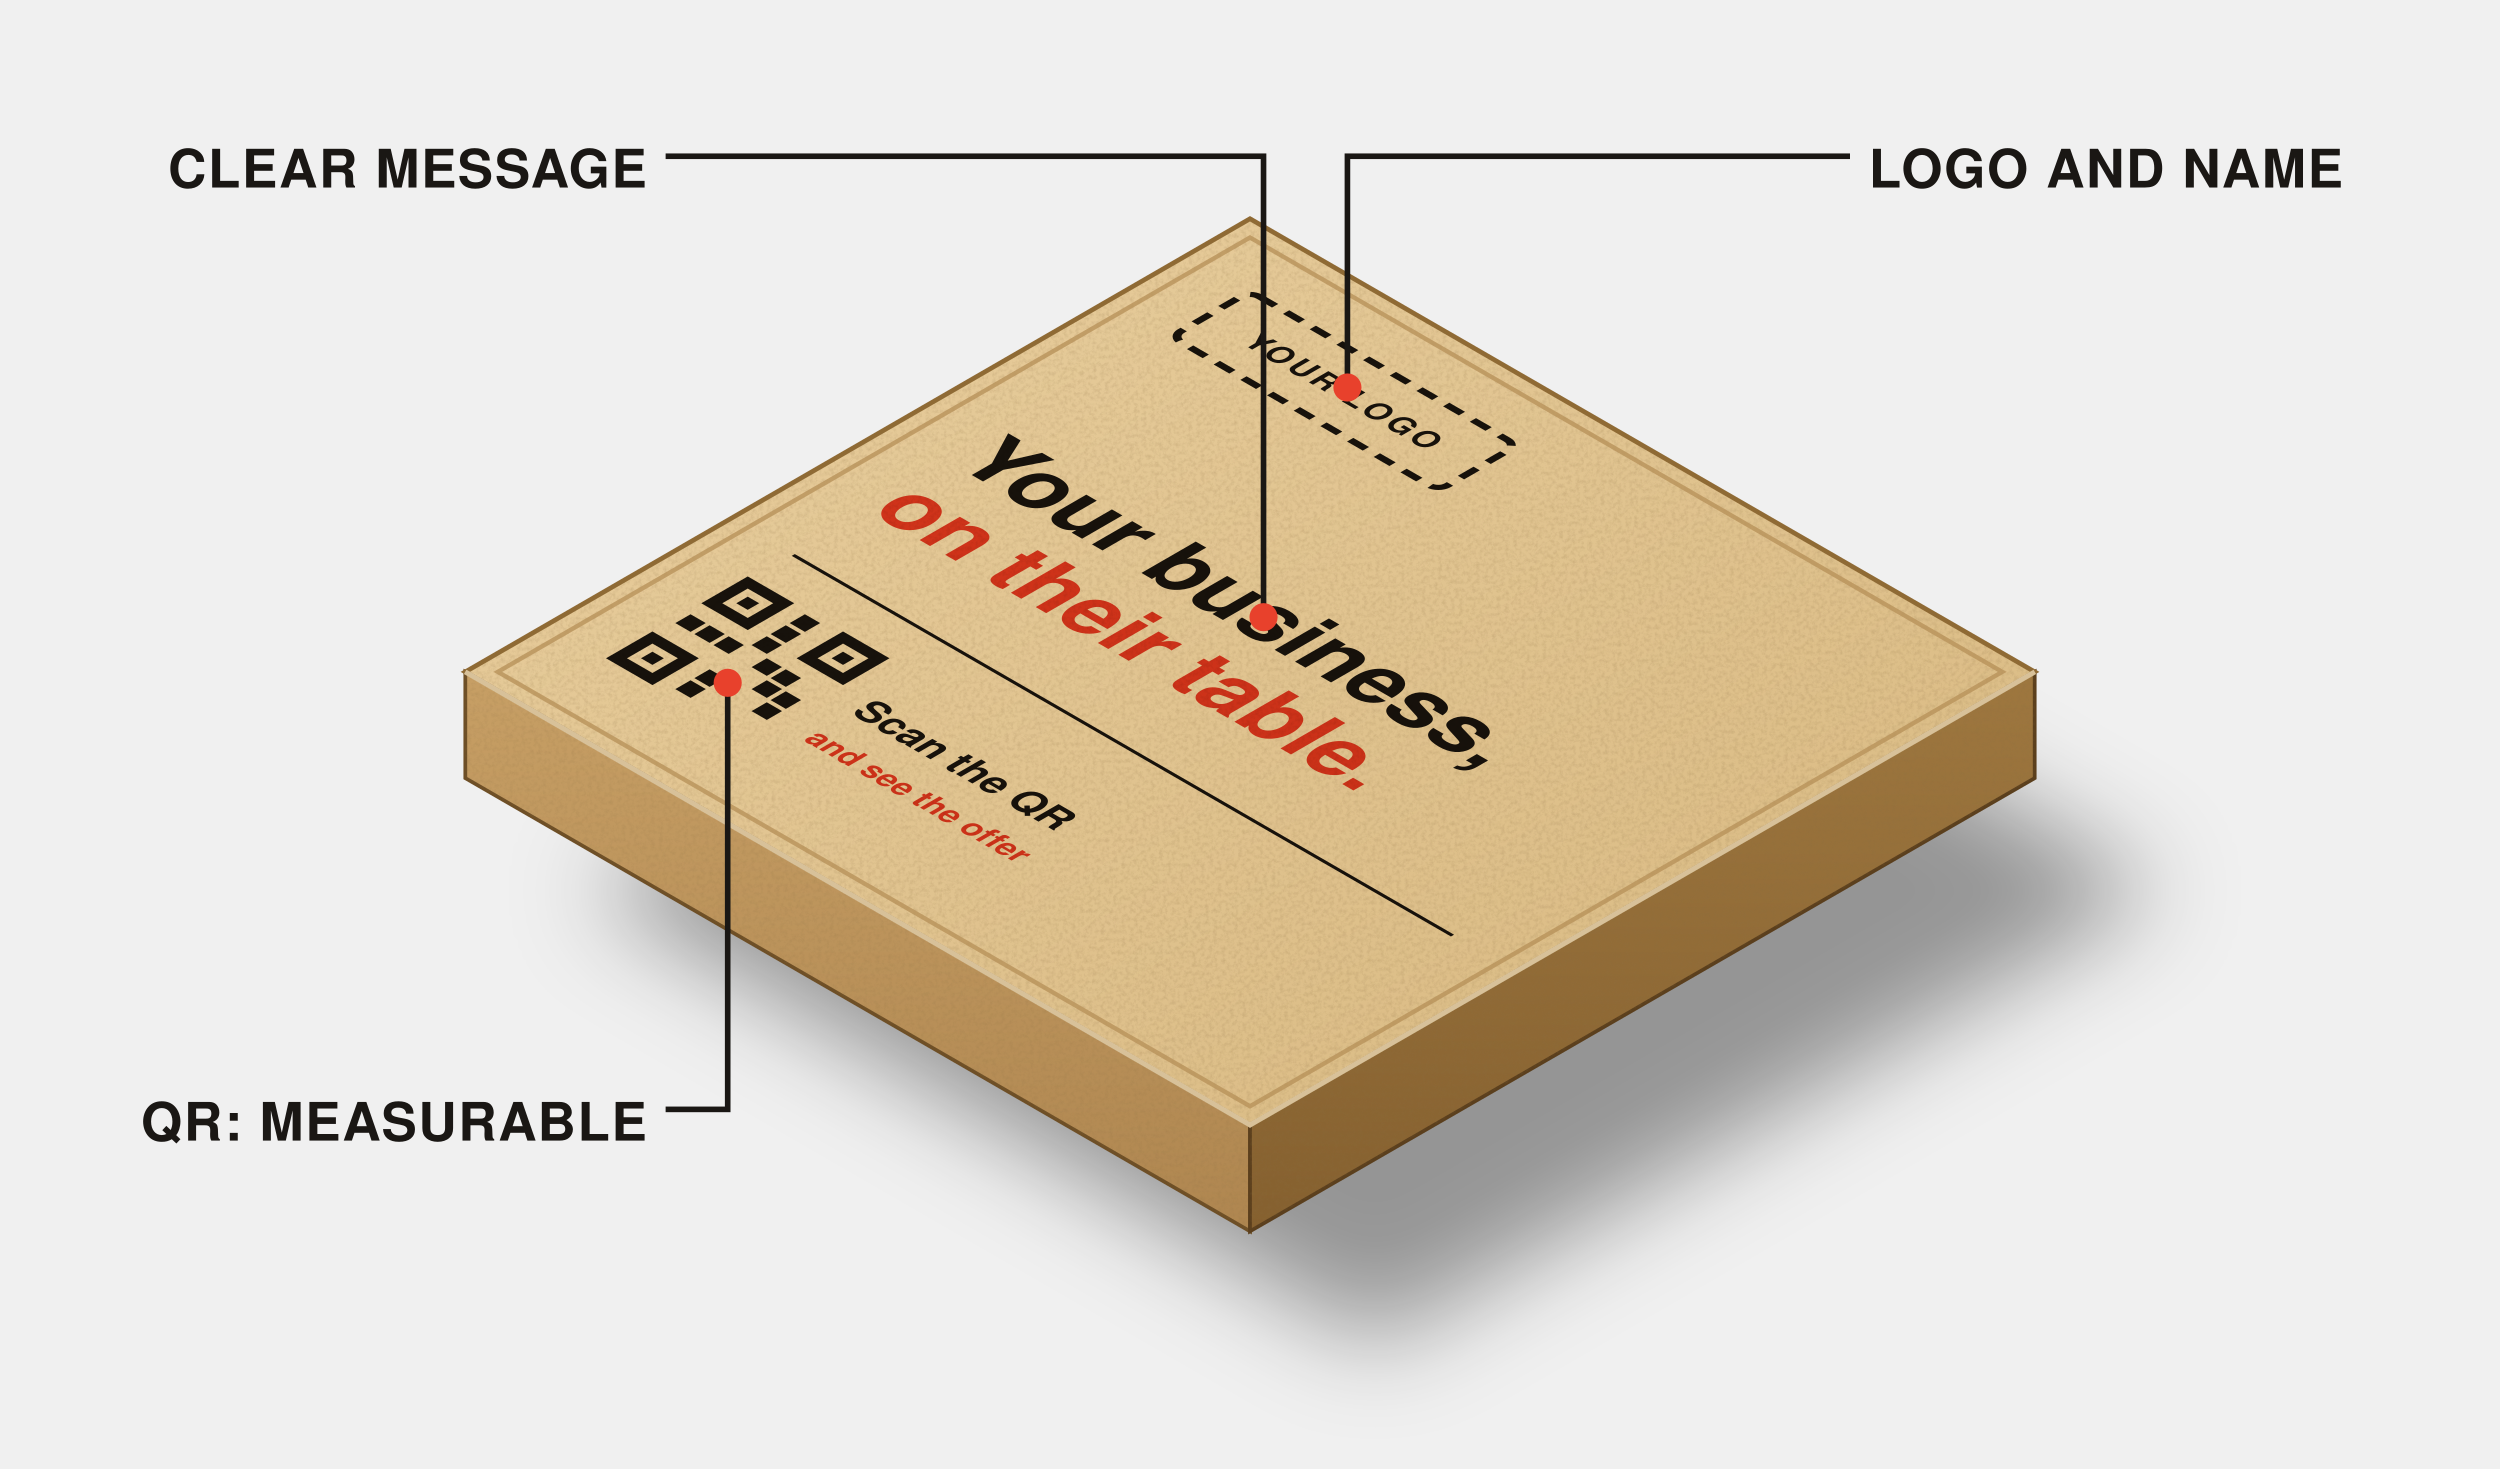
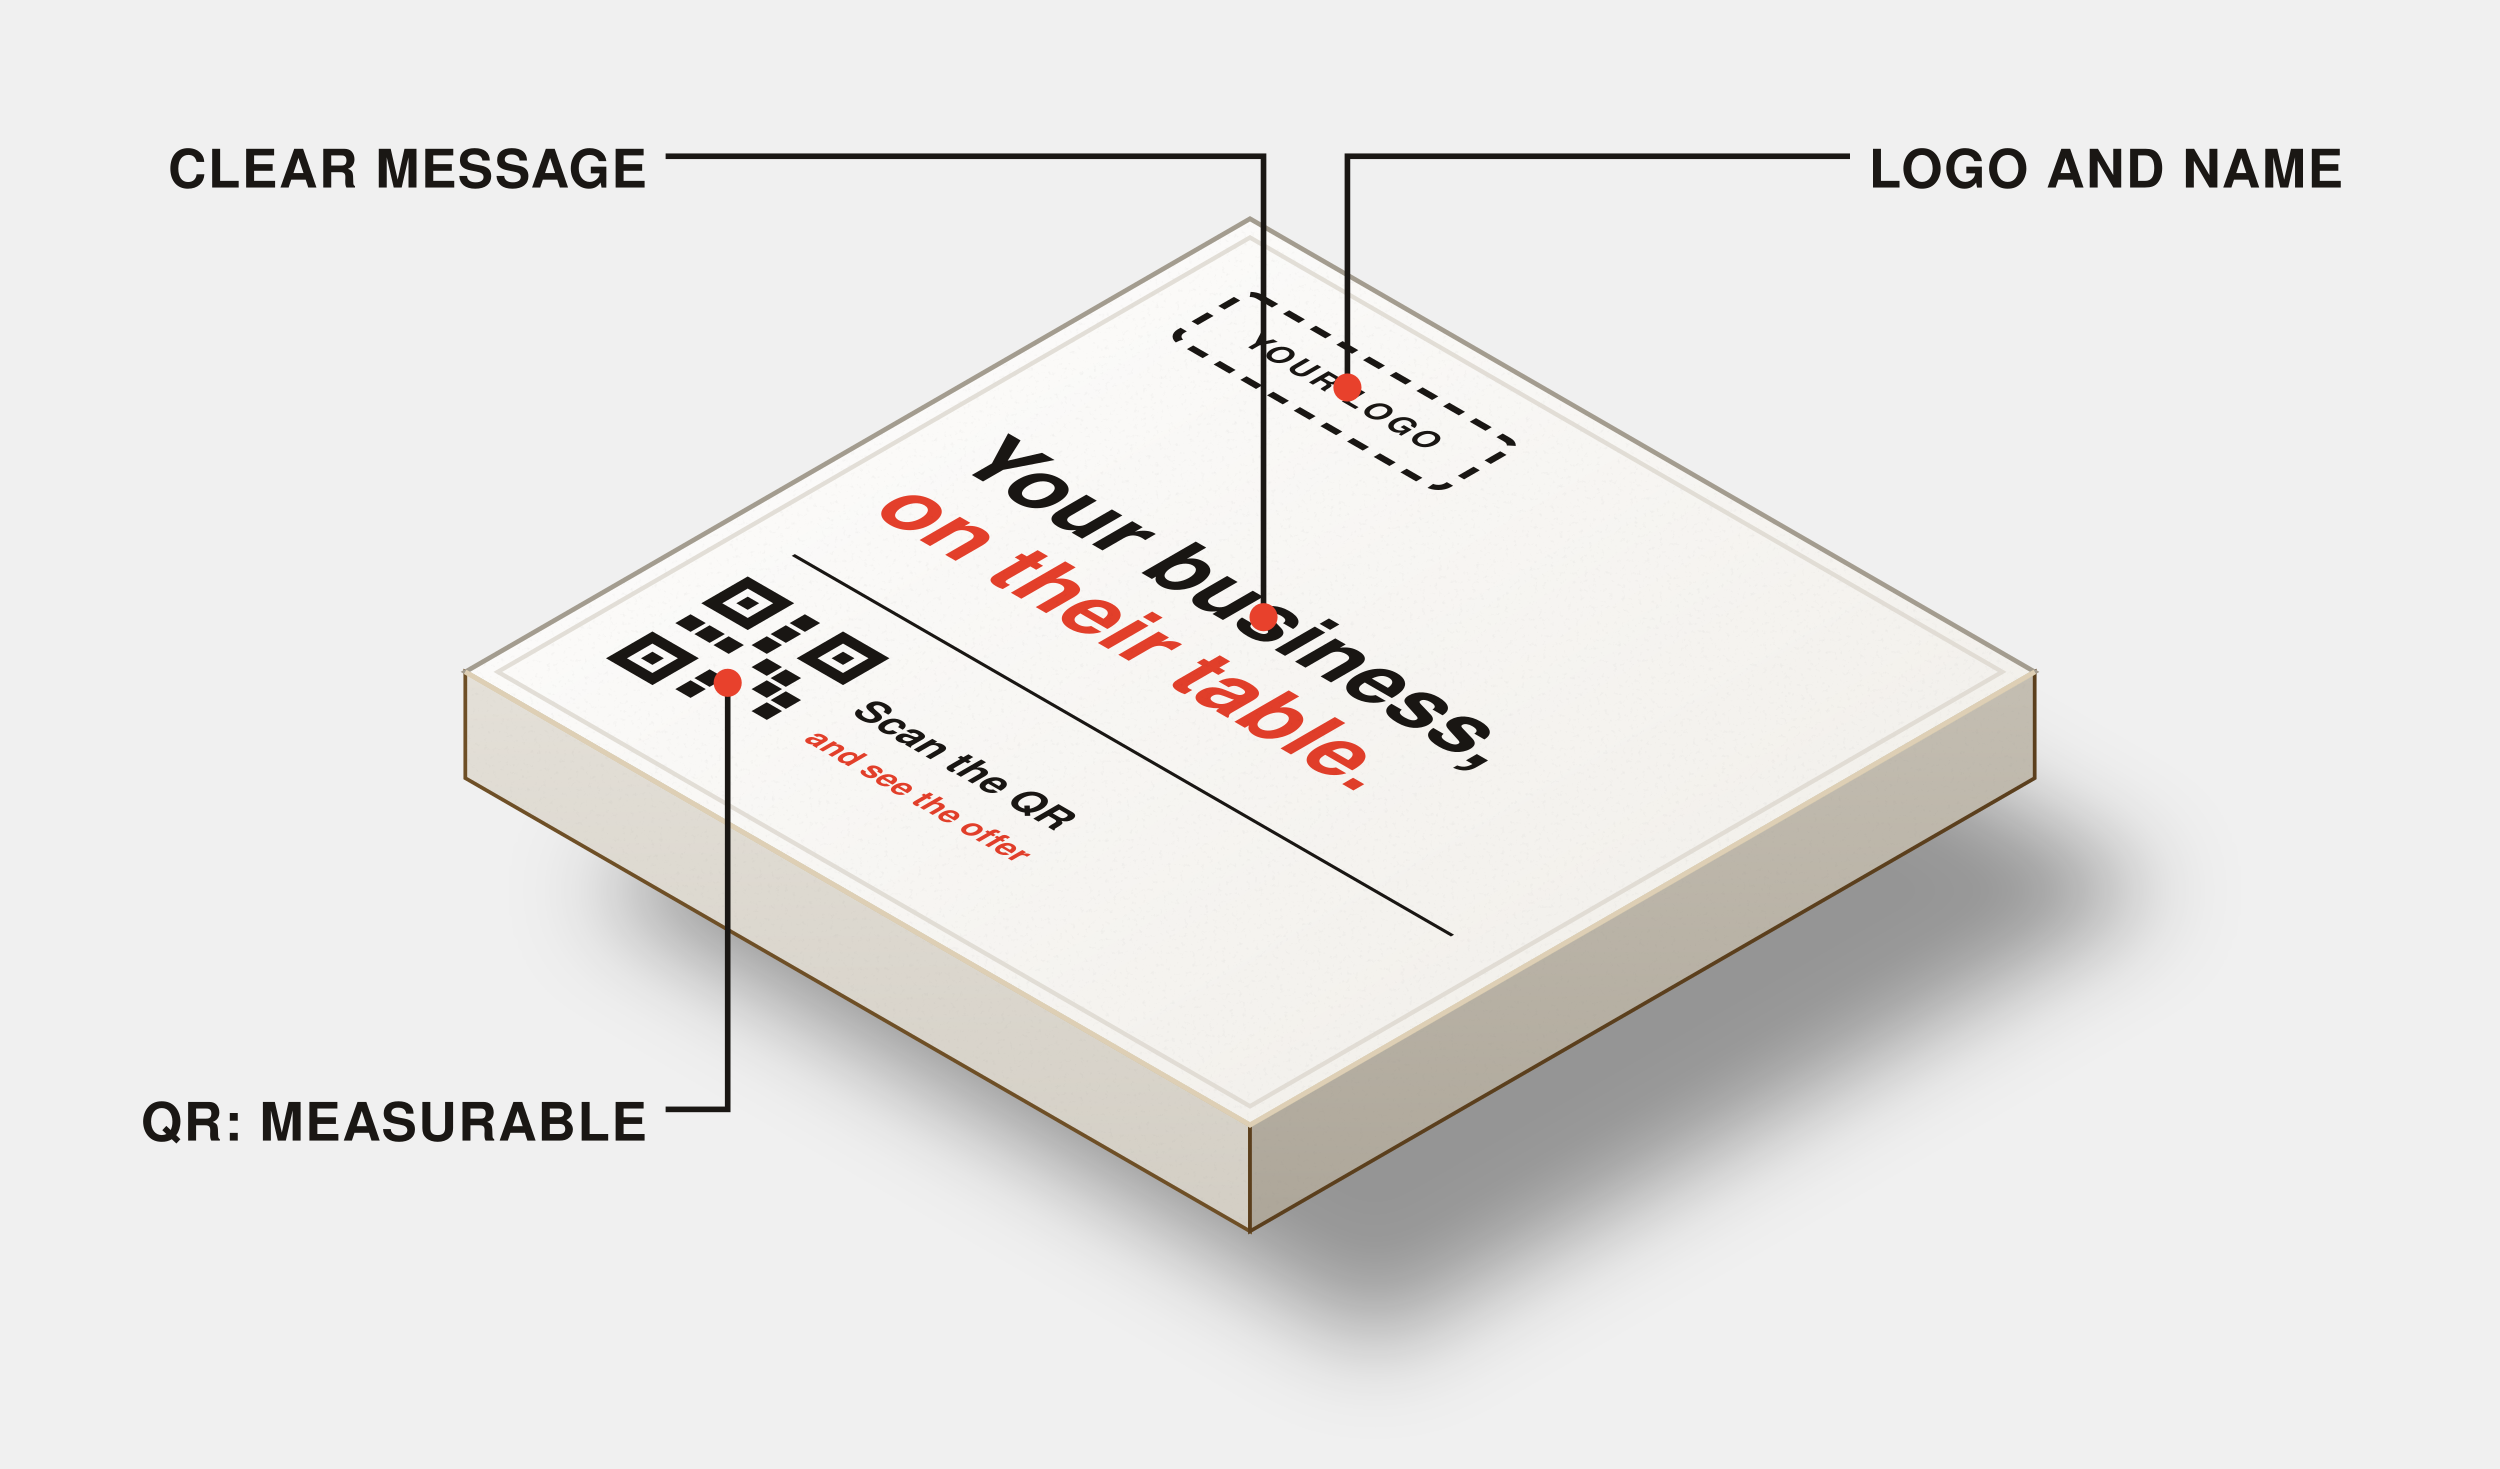
<svg xmlns="http://www.w3.org/2000/svg" viewBox="0 40 800 470" width="800" height="470">
  <defs>
    <filter id="grain" x="0" y="0" width="100%" height="100%">
      <feTurbulence type="fractalNoise" baseFrequency=".75" numOctaves="3" seed="7" result="n" />
-       <feColorMatrix in="n" values="0 0 0 0 .25 0 0 0 0 .15 0 0 0 0 .05 0 0 0 .9 -.35" result="g" />
+       <feColorMatrix in="n" values="0 0 0 0 .2 0 0 0 0 .2 0 0 0 0 .2 0 0 0 .5 -.3" result="g" />
      <feComposite in="g" in2="SourceAlpha" operator="in" />
    </filter>
    <filter id="blur" x="-30%" y="-30%" width="160%" height="160%">
      <feGaussianBlur stdDeviation="16" />
    </filter>
    <filter id="blur2" x="-30%" y="-30%" width="160%" height="160%">
      <feGaussianBlur stdDeviation="6" />
    </filter>
    <linearGradient id="gt" x1="0" y1="0" x2="1" y2="1">
-       <stop offset="0" stop-color="#E9CF9F" />
-       <stop offset="1" stop-color="#D8B880" />
+       <stop offset="0" stop-color="#FFFFFF" />
+       <stop offset="1" stop-color="#EFECE6" />
    </linearGradient>
    <linearGradient id="gl" x1="0" y1="0" x2="0" y2="1">
-       <stop offset="0" stop-color="#C79F65" />
-       <stop offset="1" stop-color="#AF8650" />
+       <stop offset="0" stop-color="#E4E0D8" />
+       <stop offset="1" stop-color="#D3CEC4" />
    </linearGradient>
    <linearGradient id="gr" x1="0" y1="0" x2="0" y2="1">
-       <stop offset="0" stop-color="#9E773F" />
-       <stop offset="1" stop-color="#85602F" />
+       <stop offset="0" stop-color="#C4BEB2" />
+       <stop offset="1" stop-color="#ADA699" />
    </linearGradient>
    <radialGradient id="bgA" cx=".5" cy=".45" r=".75">
      <stop offset="0" stop-color="#F4EFE6" />
      <stop offset="1" stop-color="#D9D1C3" />
    </radialGradient>
    <radialGradient id="bgB" cx=".5" cy=".45" r=".8">
      <stop offset="0" stop-color="#4a443d" />
      <stop offset="1" stop-color="#1d1a17" />
    </radialGradient>
    <linearGradient id="wood" x1="0" y1="0" x2="1" y2="0">
      <stop offset="0" stop-color="#3b2f25" />
      <stop offset=".5" stop-color="#4a3a2c" />
      <stop offset="1" stop-color="#352a21" />
    </linearGradient>
  </defs>
  <polygon points="440.0,180.0 691.1,325.0 440.0,470.0 188.9,325.0" fill="#000" opacity=".38" filter="url(#blur)" />
  <polygon points="148.9,255.0 400.0,400.0 400.0,434.0 148.9,289.0" fill="url(#gl)" stroke="#6e4f26" stroke-width="1.2" />
  <polygon points="148.9,255.0 400.0,400.0 400.0,434.0 148.9,289.0" filter="url(#grain)" opacity=".35" />
  <polygon points="400.0,400.0 651.1,255.0 651.1,289.0 400.0,434.0" fill="url(#gr)" stroke="#5b3f1d" stroke-width="1.2" />
  <polygon points="400.0,400.0 651.1,255.0 651.1,289.0 400.0,434.0" filter="url(#grain)" opacity=".35" />
-   <polygon points="400.0,110.0 651.1,255.0 400.0,400.0 148.9,255.0" fill="url(#gt)" stroke="#8f6a34" stroke-width="1.5" />
+   <polygon points="400.0,110.0 651.1,255.0 400.0,400.0 148.9,255.0" fill="url(#gt)" stroke="#A39C8F" stroke-width="1.5" />
  <polygon points="400.0,110.0 651.1,255.0 400.0,400.0 148.9,255.0" filter="url(#grain)" opacity=".4" />
-   <polygon points="400.0,116.0 640.7,255.0 400.0,394.0 159.3,255.0" fill="none" stroke="#B8925A" stroke-width="1.4" opacity=".8" />
+   <polygon points="400.0,116.0 640.7,255.0 400.0,394.0 159.3,255.0" fill="none" stroke="#DCD7CE" stroke-width="1.4" opacity=".8" />
  <g transform="matrix(0.866 0.5 -0.866 0.5 400 110)" style="mix-blend-mode:multiply">
    <rect x="23.2" y="23.2" width="98.6" height="29.0" rx="3.48" fill="none" stroke="#1A1714" stroke-width="2.32" stroke-dasharray="5.8 4.06" />
    <text x="72.5" y="41.47" text-anchor="middle" font-family="Helvetica,Arial,sans-serif" font-weight="700" font-size="9.86" letter-spacing="1.16" fill="#1A1714">YOUR LOGO</text>
    <text x="23.2" y="133.4" font-family="Helvetica,Arial,sans-serif" font-weight="800" font-size="27.55" fill="#1A1714">Your business,</text>
    <text x="23.2" y="163.85" font-family="Helvetica,Arial,sans-serif" font-weight="800" font-size="27.55" fill="#E8412C">on their table.</text>
    <rect x="23.2" y="191.4" width="243.6" height="1.16" fill="#1A1714" />
    <rect x="23.2" y="208.8" width="49.3" height="49.3" fill="#fff" />
    <rect x="23.6" y="209.2" width="13.286" height="13.286" fill="none" stroke="#1A1714" stroke-width="3.874" />
    <rect x="28.13" y="213.73" width="4.226" height="4.226" fill="#1A1714" />
    <rect x="58.814" y="209.2" width="13.286" height="13.286" fill="none" stroke="#1A1714" stroke-width="3.874" />
    <rect x="63.344" y="213.73" width="4.226" height="4.226" fill="#1A1714" />
    <rect x="23.6" y="244.414" width="13.286" height="13.286" fill="none" stroke="#1A1714" stroke-width="3.874" />
    <rect x="28.13" y="248.944" width="4.226" height="4.226" fill="#1A1714" />
    <rect x="23.2" y="229.929" width="5.634" height="5.634" fill="#1A1714" />
    <rect x="30.243" y="229.929" width="5.634" height="5.634" fill="#1A1714" />
    <rect x="37.286" y="229.929" width="5.634" height="5.634" fill="#1A1714" />
    <rect x="44.329" y="208.8" width="5.634" height="5.634" fill="#1A1714" />
    <rect x="44.329" y="215.843" width="5.634" height="5.634" fill="#1A1714" />
    <rect x="44.329" y="222.886" width="5.634" height="5.634" fill="#1A1714" />
    <rect x="44.329" y="244.014" width="5.634" height="5.634" fill="#1A1714" />
    <rect x="44.329" y="251.057" width="5.634" height="5.634" fill="#1A1714" />
    <rect x="51.371" y="229.929" width="5.634" height="5.634" fill="#1A1714" />
    <rect x="58.414" y="229.929" width="5.634" height="5.634" fill="#1A1714" />
    <rect x="58.414" y="236.971" width="5.634" height="5.634" fill="#1A1714" />
    <rect x="65.457" y="236.971" width="5.634" height="5.634" fill="#1A1714" />
    <rect x="65.457" y="244.014" width="5.634" height="5.634" fill="#1A1714" />
    <text x="84.1" y="232.0" font-family="Helvetica,Arial,sans-serif" font-weight="800" font-size="12.76" fill="#1A1714">Scan the QR</text>
    <text x="84.1" y="249.4" font-family="Helvetica,Arial,sans-serif" font-weight="600" font-size="9.86" fill="#E8412C">and see the offer</text>
  </g>
  <path d="M148.86 255.0L400.0 400.0L651.14 255.0" fill="none" stroke="#F6E6C4" stroke-width="1.6" opacity=".7" />
  <path d="M592 90H431.176 V164.0" fill="none" stroke="#1A1714" stroke-width="1.8" />
  <circle cx="431.176" cy="164.0" r="4.5" fill="#E8412C" />
  <text x="598" y="100" text-anchor="start" font-family="Helvetica,Arial,sans-serif" font-size="17" font-weight="700" fill="#1A1714" letter-spacing=".5">LOGO AND NAME</text>
  <path d="M213 90H404.33 V237.5" fill="none" stroke="#1A1714" stroke-width="1.8" />
  <circle cx="404.33" cy="237.5" r="4.5" fill="#E8412C" />
  <text x="207" y="100" text-anchor="end" font-family="Helvetica,Arial,sans-serif" font-size="17" font-weight="700" fill="#1A1714" letter-spacing=".5">CLEAR MESSAGE</text>
  <path d="M213 395H232.862 V258.5" fill="none" stroke="#1A1714" stroke-width="1.8" />
  <circle cx="232.862" cy="258.5" r="4.5" fill="#E8412C" />
  <text x="207" y="405" text-anchor="end" font-family="Helvetica,Arial,sans-serif" font-size="17" font-weight="700" fill="#1A1714" letter-spacing=".5">QR: MEASURABLE</text>
</svg>
